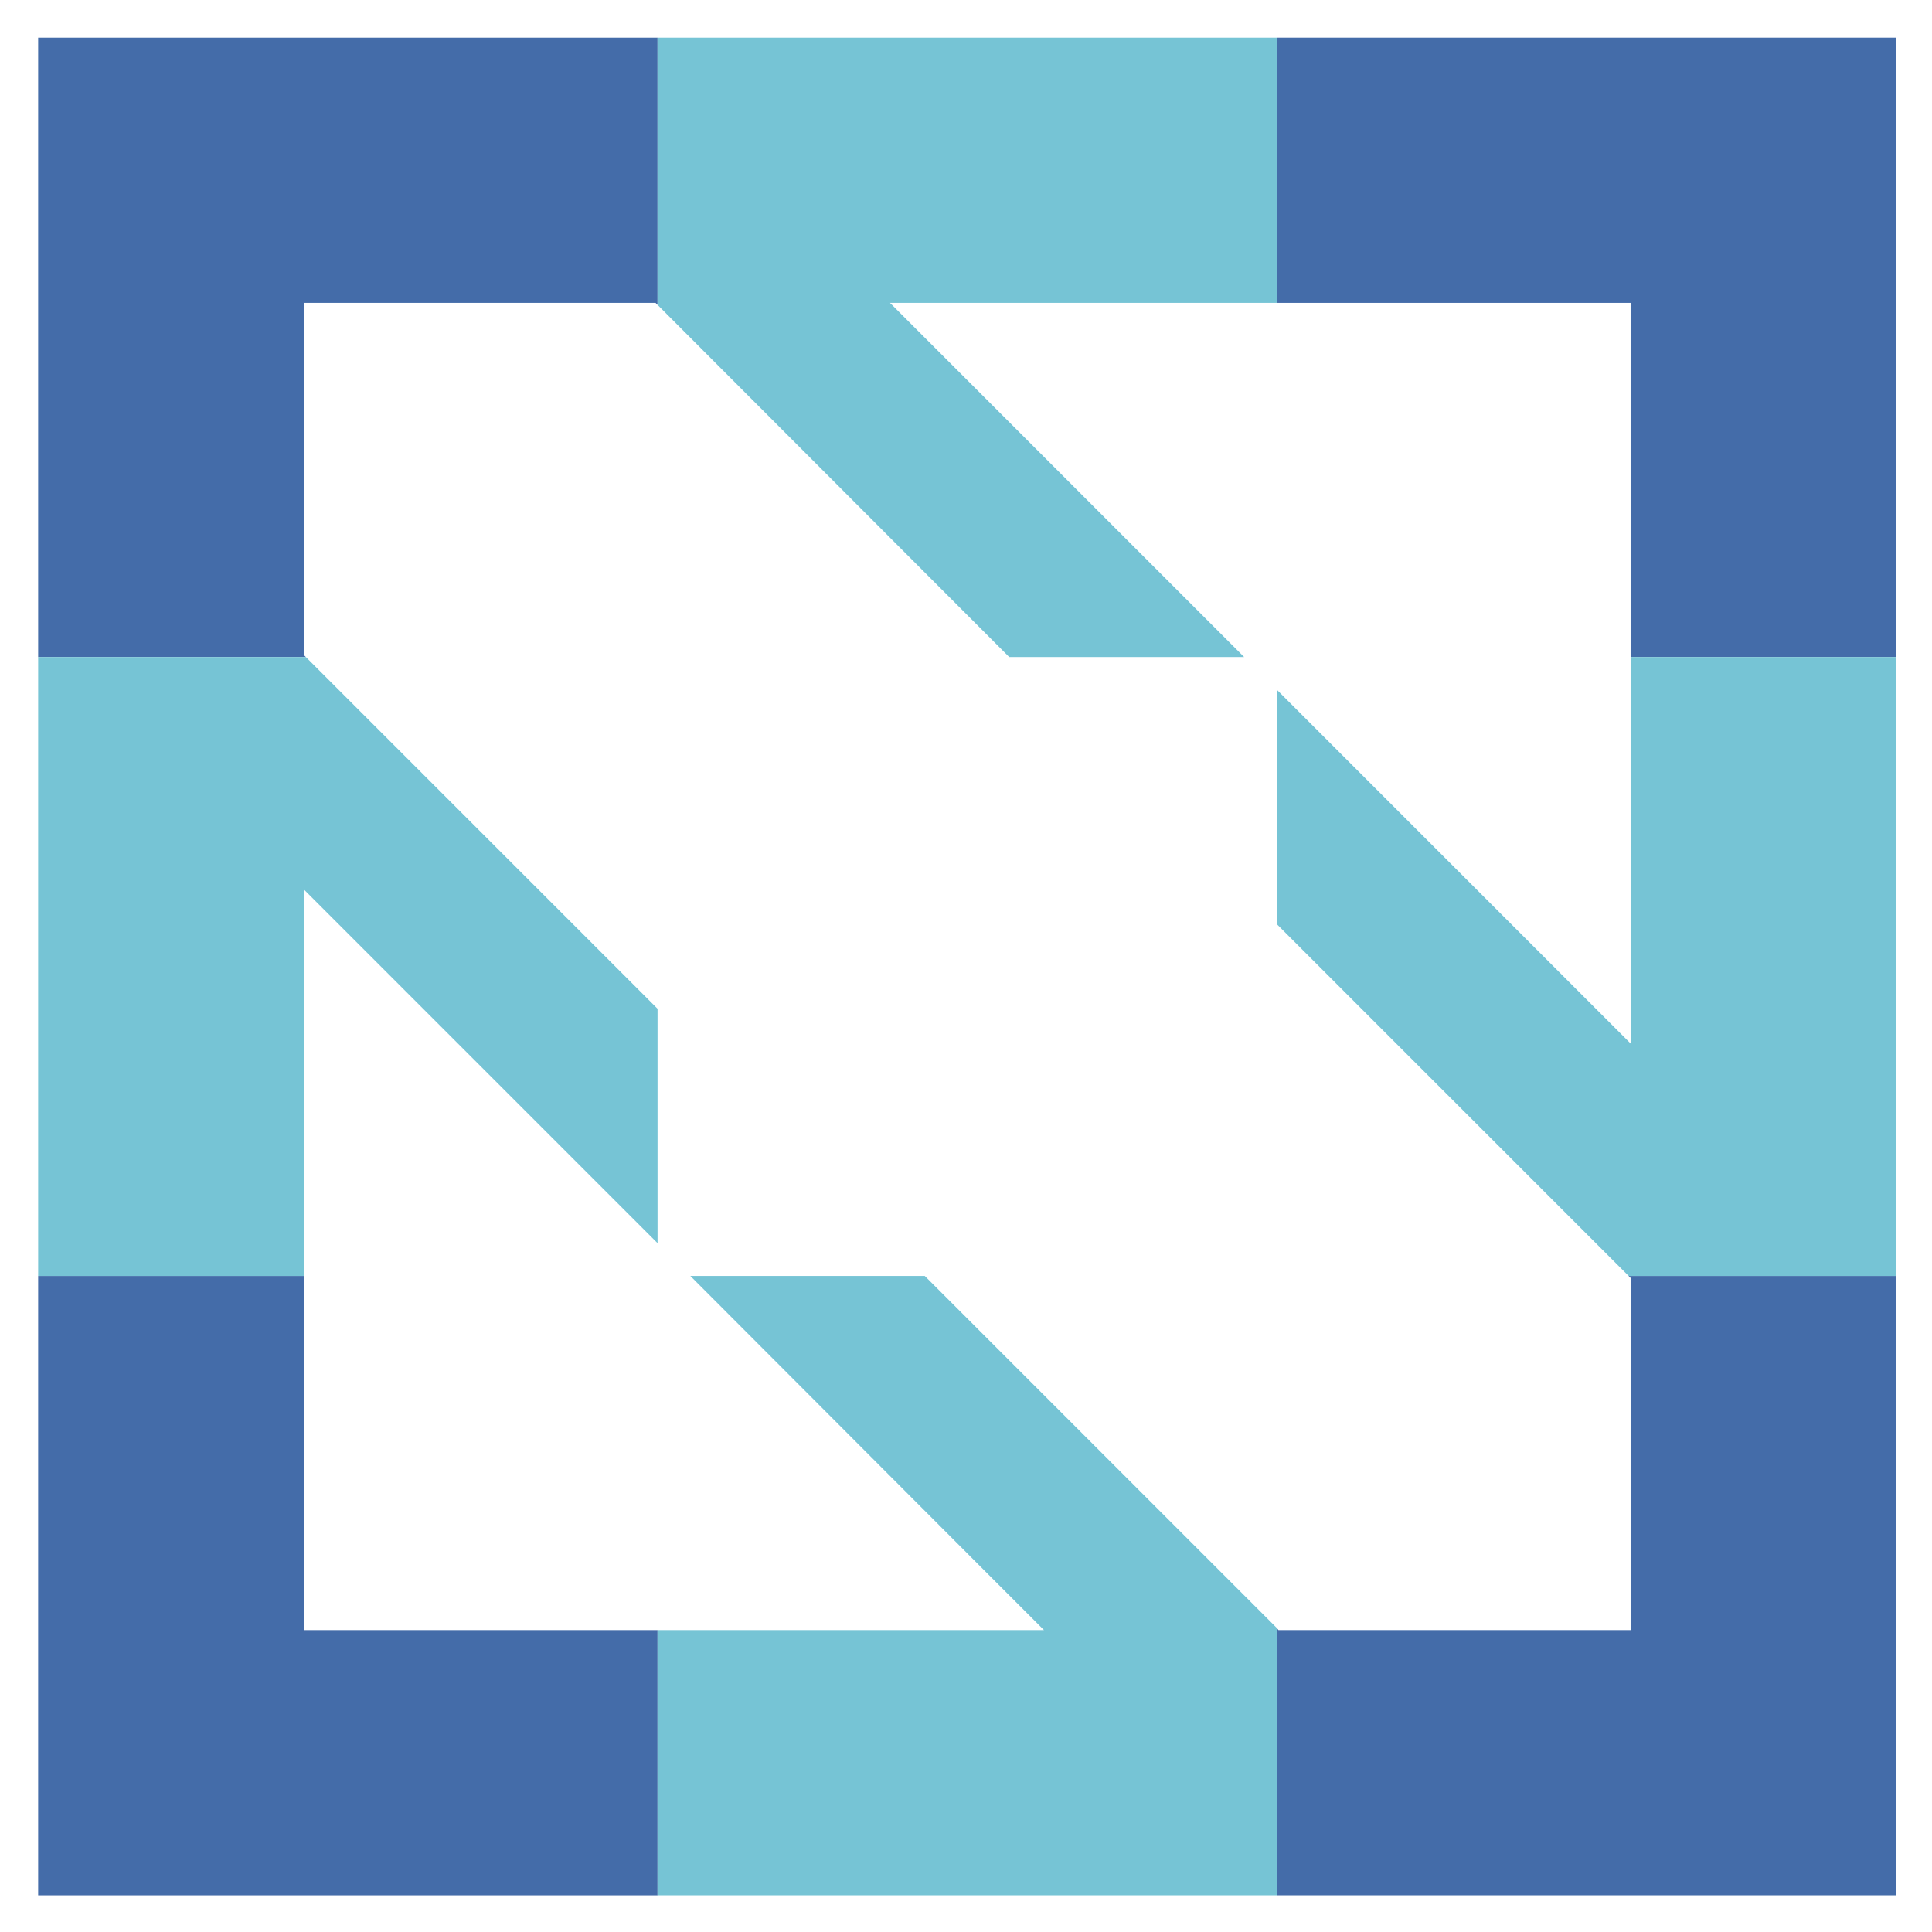
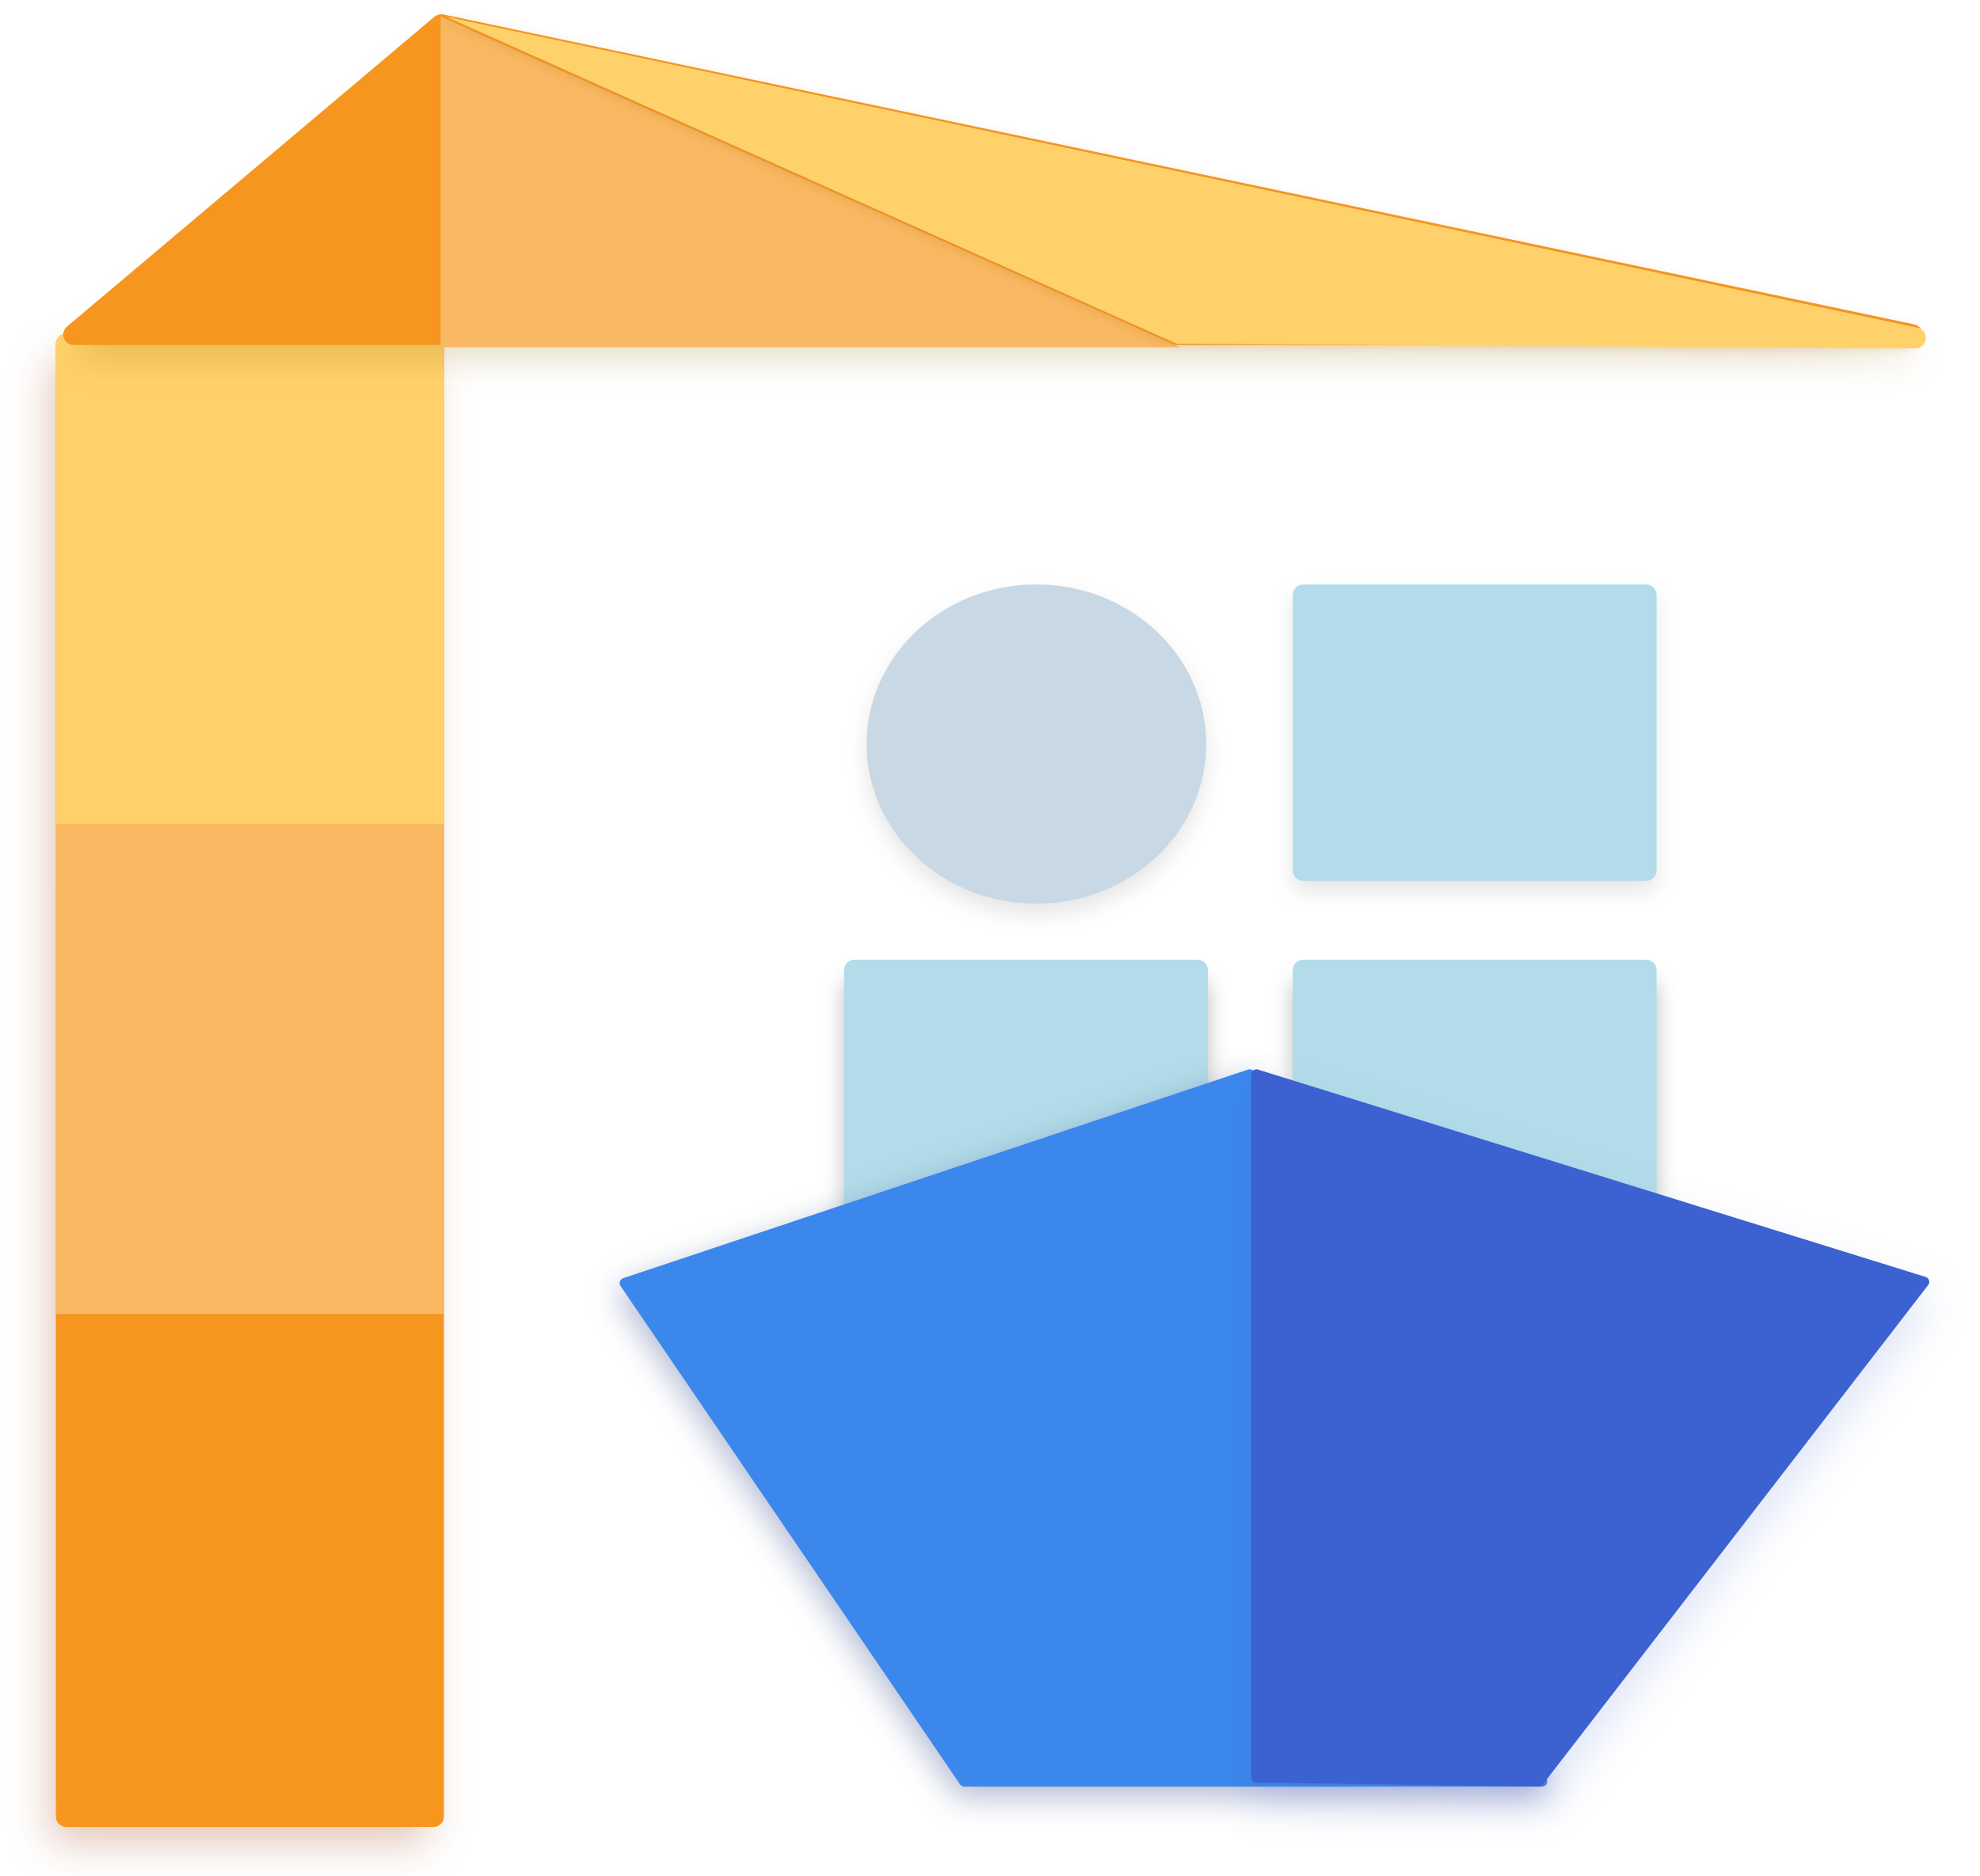
- <svg xmlns="http://www.w3.org/2000/svg" role="img" viewBox="5.52 5.02 388.96 388.96">
-   <style>svg {enable-background:new 0 0 400 400}</style>
-   <style>.st0{fill:#446ca9}.st1{fill:#76c4d5}</style>
-   <g id="XMLID_15_">
-     <g id="XMLID_78_">
-       <path id="XMLID_82_" d="M66.7 261.9H13.2v124.7h124.7v-53.4H66.7z" class="st0" />
-       <path id="XMLID_81_" d="M333.8 262.3v70.9h-70.9l-.3-.4v53.8h124.6V261.9h-53.8z" class="st0" />
-       <path id="XMLID_80_" d="M13.2 137.3h53.9l-.4-.4V66h70.8l.4.4V12.6H13.2z" class="st0" />
-       <path id="XMLID_79_" d="M262.6 12.6V66h71.2v71.3h53.4V12.6z" class="st0" />
+ <svg xmlns="http://www.w3.org/2000/svg" xmlns:xlink="http://www.w3.org/1999/xlink" height="180" viewBox="0 0 190 180" width="190">
+   <defs>
+     <rect id="a" height="28.444" rx="1" width="34.909" x="75.877" y="91.103" />
+     <filter id="b" height="1.281" width="1.229" x="-.115" y="-.07">
+       <feOffset dx="0" dy="2" in="SourceAlpha" result="shadowOffsetOuter1" />
+       <feGaussianBlur in="shadowOffsetOuter1" result="shadowBlurOuter1" stdDeviation="1" />
+       <feColorMatrix in="shadowBlurOuter1" type="matrix" values="0 0 0 0 0   0 0 0 0 0   0 0 0 0 0  0 0 0 0.254 0" />
+     </filter>
+     <rect id="c" height="28.444" rx="1" width="34.909" x="118.932" y="91.103" />
+     <filter id="d" height="1.281" width="1.229" x="-.115" y="-.07">
+       <feOffset dx="0" dy="2" in="SourceAlpha" result="shadowOffsetOuter1" />
+       <feGaussianBlur in="shadowOffsetOuter1" result="shadowBlurOuter1" stdDeviation="1" />
+       <feColorMatrix in="shadowBlurOuter1" type="matrix" values="0 0 0 0 0   0 0 0 0 0   0 0 0 0 0  0 0 0 0.254 0" />
+     </filter>
+     <rect id="e" height="28.444" rx="1" width="34.909" x="118.932" y="55.094" />
+     <filter id="f" height="1.246" width="1.201" y="-.088">
+       <feOffset dx="0" dy="1" in="SourceAlpha" result="shadowOffsetOuter1" />
+       <feGaussianBlur in="shadowOffsetOuter1" result="shadowBlurOuter1" stdDeviation="1" />
+       <feColorMatrix in="shadowBlurOuter1" type="matrix" values="0 0 0 0 0   0 0 0 0 0   0 0 0 0 0  0 0 0 0.102 0" />
+     </filter>
+     <ellipse id="g" cx="94.332" cy="70.41" rx="16.291" ry="15.316" />
+     <filter id="h" height="1.229" width="1.215" x="-.107" y="-.082">
+       <feOffset dx="0" dy="1" in="SourceAlpha" result="shadowOffsetOuter1" />
+       <feGaussianBlur in="shadowOffsetOuter1" result="shadowBlurOuter1" stdDeviation="1" />
+       <feColorMatrix in="shadowBlurOuter1" type="matrix" values="0 0 0 0 0   0 0 0 0 0   0 0 0 0 0  0 0 0 0.102 0" />
+     </filter>
+     <path id="i" d="m114.79 102.126 28.061 67.84h-55.432l-32.575-47.821z" />
+     <filter id="j" height="1.162" width="1.125" x="-.062" y="-.066">
+       <feMorphology in="SourceAlpha" operator="dilate" radius="0.5" result="shadowSpreadOuter1" />
+       <feOffset dx="0" dy="1" in="shadowSpreadOuter1" result="shadowOffsetOuter1" />
+       <feGaussianBlur in="shadowOffsetOuter1" result="shadowBlurOuter1" stdDeviation="1.5" />
+       <feComposite in="shadowBlurOuter1" in2="SourceAlpha" operator="out" result="shadowBlurOuter1" />
+       <feColorMatrix in="shadowBlurOuter1" type="matrix" values="0 0 0 0 0.161   0 0 0 0 0.253   0 0 0 0 0.528  0 0 0 0.353 0" />
+     </filter>
+     <path id="k" d="m115.441 102.126 64.067 19.9-36.986 47.94-27.08-.387z" />
+     <filter id="l" height="1.221" width="1.234" x="-.117" y="-.081">
+       <feMorphology in="SourceAlpha" operator="dilate" radius="0.5" result="shadowSpreadOuter1" />
+       <feOffset dx="0" dy="2" in="shadowSpreadOuter1" result="shadowOffsetOuter1" />
+       <feGaussianBlur in="shadowOffsetOuter1" result="shadowBlurOuter1" stdDeviation="2" />
+       <feComposite in="shadowBlurOuter1" in2="SourceAlpha" operator="out" result="shadowBlurOuter1" />
+       <feColorMatrix in="shadowBlurOuter1" type="matrix" values="0 0 0 0 0.235   0 0 0 0 0.38   0 0 0 0 0.816  0 0 0 0.159 0" />
+     </filter>
+     <rect id="m" height="143.316" rx="1" width="37.236" x=".241" y="31.026" />
+     <filter id="n" height="1.091" width="1.349" x="-.201" y="-.031">
+       <feMorphology in="SourceAlpha" operator="erode" radius="0.5" result="shadowSpreadOuter1" />
+       <feOffset dx="-1" dy="2" in="shadowSpreadOuter1" result="shadowOffsetOuter1" />
+       <feGaussianBlur in="shadowOffsetOuter1" result="shadowBlurOuter1" stdDeviation="2" />
+       <feColorMatrix in="shadowBlurOuter1" type="matrix" values="0 0 0 0 0.628   0 0 0 0 0.258   0 0 0 0 0.071  0 0 0 0.311 0" />
+     </filter>
+     <path id="o" d="m1.95 32.112h176.418c.552 0 1-.448 1-1 0-.473-.331-.881-.794-.979l-141.152-29.744c-.301-.064-.615.015-.851.214l-35.266 29.744c-.422.356-.476.987-.12 1.409.19.225.47.355.764.355z" />
+     <filter id="p" height="1.315" width="1.056" x="-.028" y="-.095">
+       <feMorphology in="SourceAlpha" operator="erode" radius="0.5" result="shadowSpreadOuter1" />
+       <feOffset dx="0" dy="2" in="shadowSpreadOuter1" result="shadowOffsetOuter1" />
+       <feGaussianBlur in="shadowOffsetOuter1" result="shadowBlurOuter1" stdDeviation="1.5" />
+       <feColorMatrix in="shadowBlurOuter1" type="matrix" values="0 0 0 0 0.59   0 0 0 0 0.444   0 0 0 0 0.023  0 0 0 0.214 0" />
+     </filter>
+     <path id="q" d="m37.719.617 70.065 31.369 70.893.448c.552.004 1.003-.441 1.006-.994.003-.475-.328-.886-.793-.985z" />
+     <filter id="r" height="1.126" width="1.028" x="-.021" y="-.063">
+       <feOffset dx="-1" dy="0" in="SourceAlpha" result="shadowOffsetOuter1" />
+       <feGaussianBlur in="shadowOffsetOuter1" result="shadowBlurOuter1" stdDeviation=".5" />
+       <feColorMatrix in="shadowBlurOuter1" type="matrix" values="0 0 0 0 0.781   0 0 0 0 0.53   0 0 0 0 0.203  0 0 0 0.312 0" />
+     </filter>
+   </defs>
+   <g fill="none" fill-rule="evenodd" transform="translate(5.120167 1)">
+     <use fill="#000" filter="url(#b)" height="100%" width="100%" xlink:href="#a" />
+     <use fill="#b2dce9" fill-rule="evenodd" height="100%" width="100%" xlink:href="#a" />
+     <use fill="#000" filter="url(#d)" height="100%" width="100%" xlink:href="#c" />
+     <use fill="#b2dce9" fill-rule="evenodd" height="100%" width="100%" xlink:href="#c" />
+     <use fill="#000" filter="url(#f)" height="100%" width="100%" xlink:href="#e" />
+     <use fill="#b2dce9" fill-rule="evenodd" height="100%" width="100%" xlink:href="#e" />
+     <use fill="#000" filter="url(#h)" height="100%" width="100%" xlink:href="#g" />
+     <use fill="#c8d8e4" fill-rule="evenodd" height="100%" width="100%" xlink:href="#g" />
+     <g fill-rule="nonzero">
+       <g stroke-linejoin="round">
+         <use fill="#000" filter="url(#j)" height="100%" width="100%" xlink:href="#i" />
+         <use fill="#3b87ec" height="100%" stroke="#3b87ec" width="100%" xlink:href="#i" />
+       </g>
+       <g stroke-linejoin="round">
+         <use fill="#000" filter="url(#l)" height="100%" width="100%" xlink:href="#k" />
+         <use fill="#3c61d0" height="100%" stroke="#3c61d0" width="100%" xlink:href="#k" />
+       </g>
+       <use fill="#000" filter="url(#n)" height="100%" width="100%" xlink:href="#m" />
+       <use fill="#f6961f" height="100%" width="100%" xlink:href="#m" />
+       <rect fill="#ffd16a" height="54.701" rx="1" width="37.236" x=".241" y="31.026" />
+       <path d="m.241 78.068h37.236v47.043h-37.236z" fill="#f9b861" />
+       <use fill="#000" filter="url(#p)" height="100%" width="100%" xlink:href="#o" />
+       <use fill="#f6961f" height="100%" width="100%" xlink:href="#o" />
    </g>
-     <g id="XMLID_73_">
-       <path id="XMLID_77_" d="M256 137.3L184.7 66h77.9V12.6H137.9v53.8l70.8 70.9z" class="st1" />
-       <path id="XMLID_76_" d="M191.7 261.9h-47.2l59 59.1 12.2 12.2h-77.8v53.4h124.7v-53.8l-35.5-35.5z" class="st1" />
-       <path id="XMLID_75_" d="M333.8 137.3v77.8l-12.2-12.2-59-59v47.2l35.4 35.4 35.4 35.4h53.8V137.3z" class="st1" />
-       <path id="XMLID_74_" d="M137.9 208.1l-70.8-70.8H13.2v124.6h53.5v-77.8l71.2 71.2z" class="st1" />
-     </g>
+     <path d="m37.157.591v31.734h70.978z" fill="#f9b861" />
+     <use fill="#000" filter="url(#r)" height="100%" width="100%" xlink:href="#q" />
+     <use fill="#ffd16a" fill-rule="evenodd" height="100%" width="100%" xlink:href="#q" />
  </g>
</svg>
